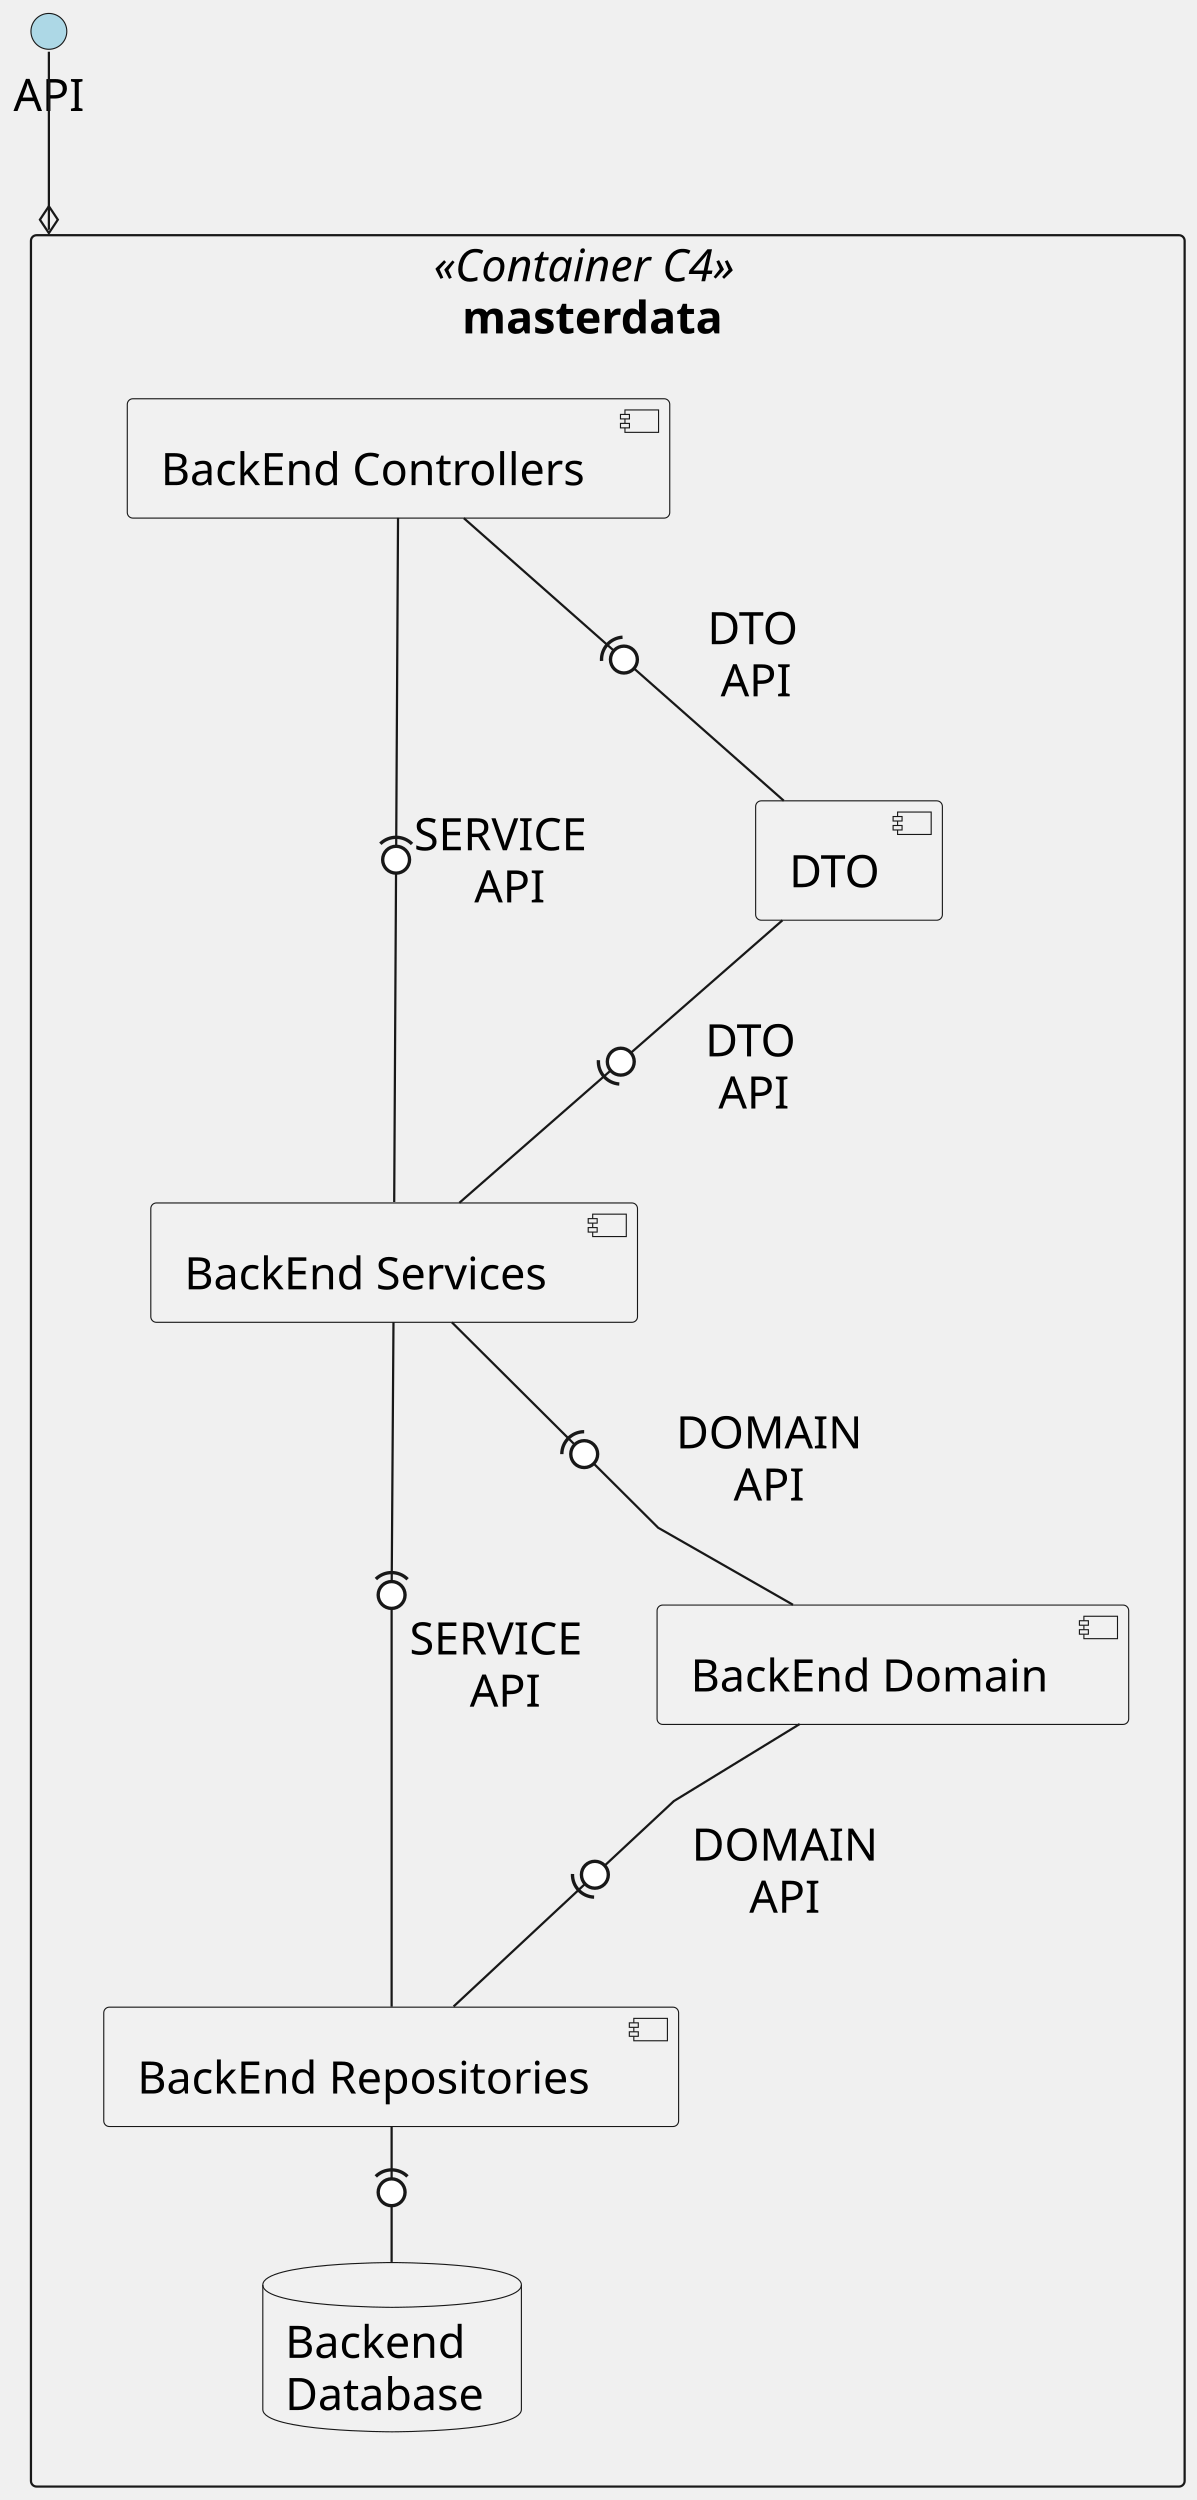
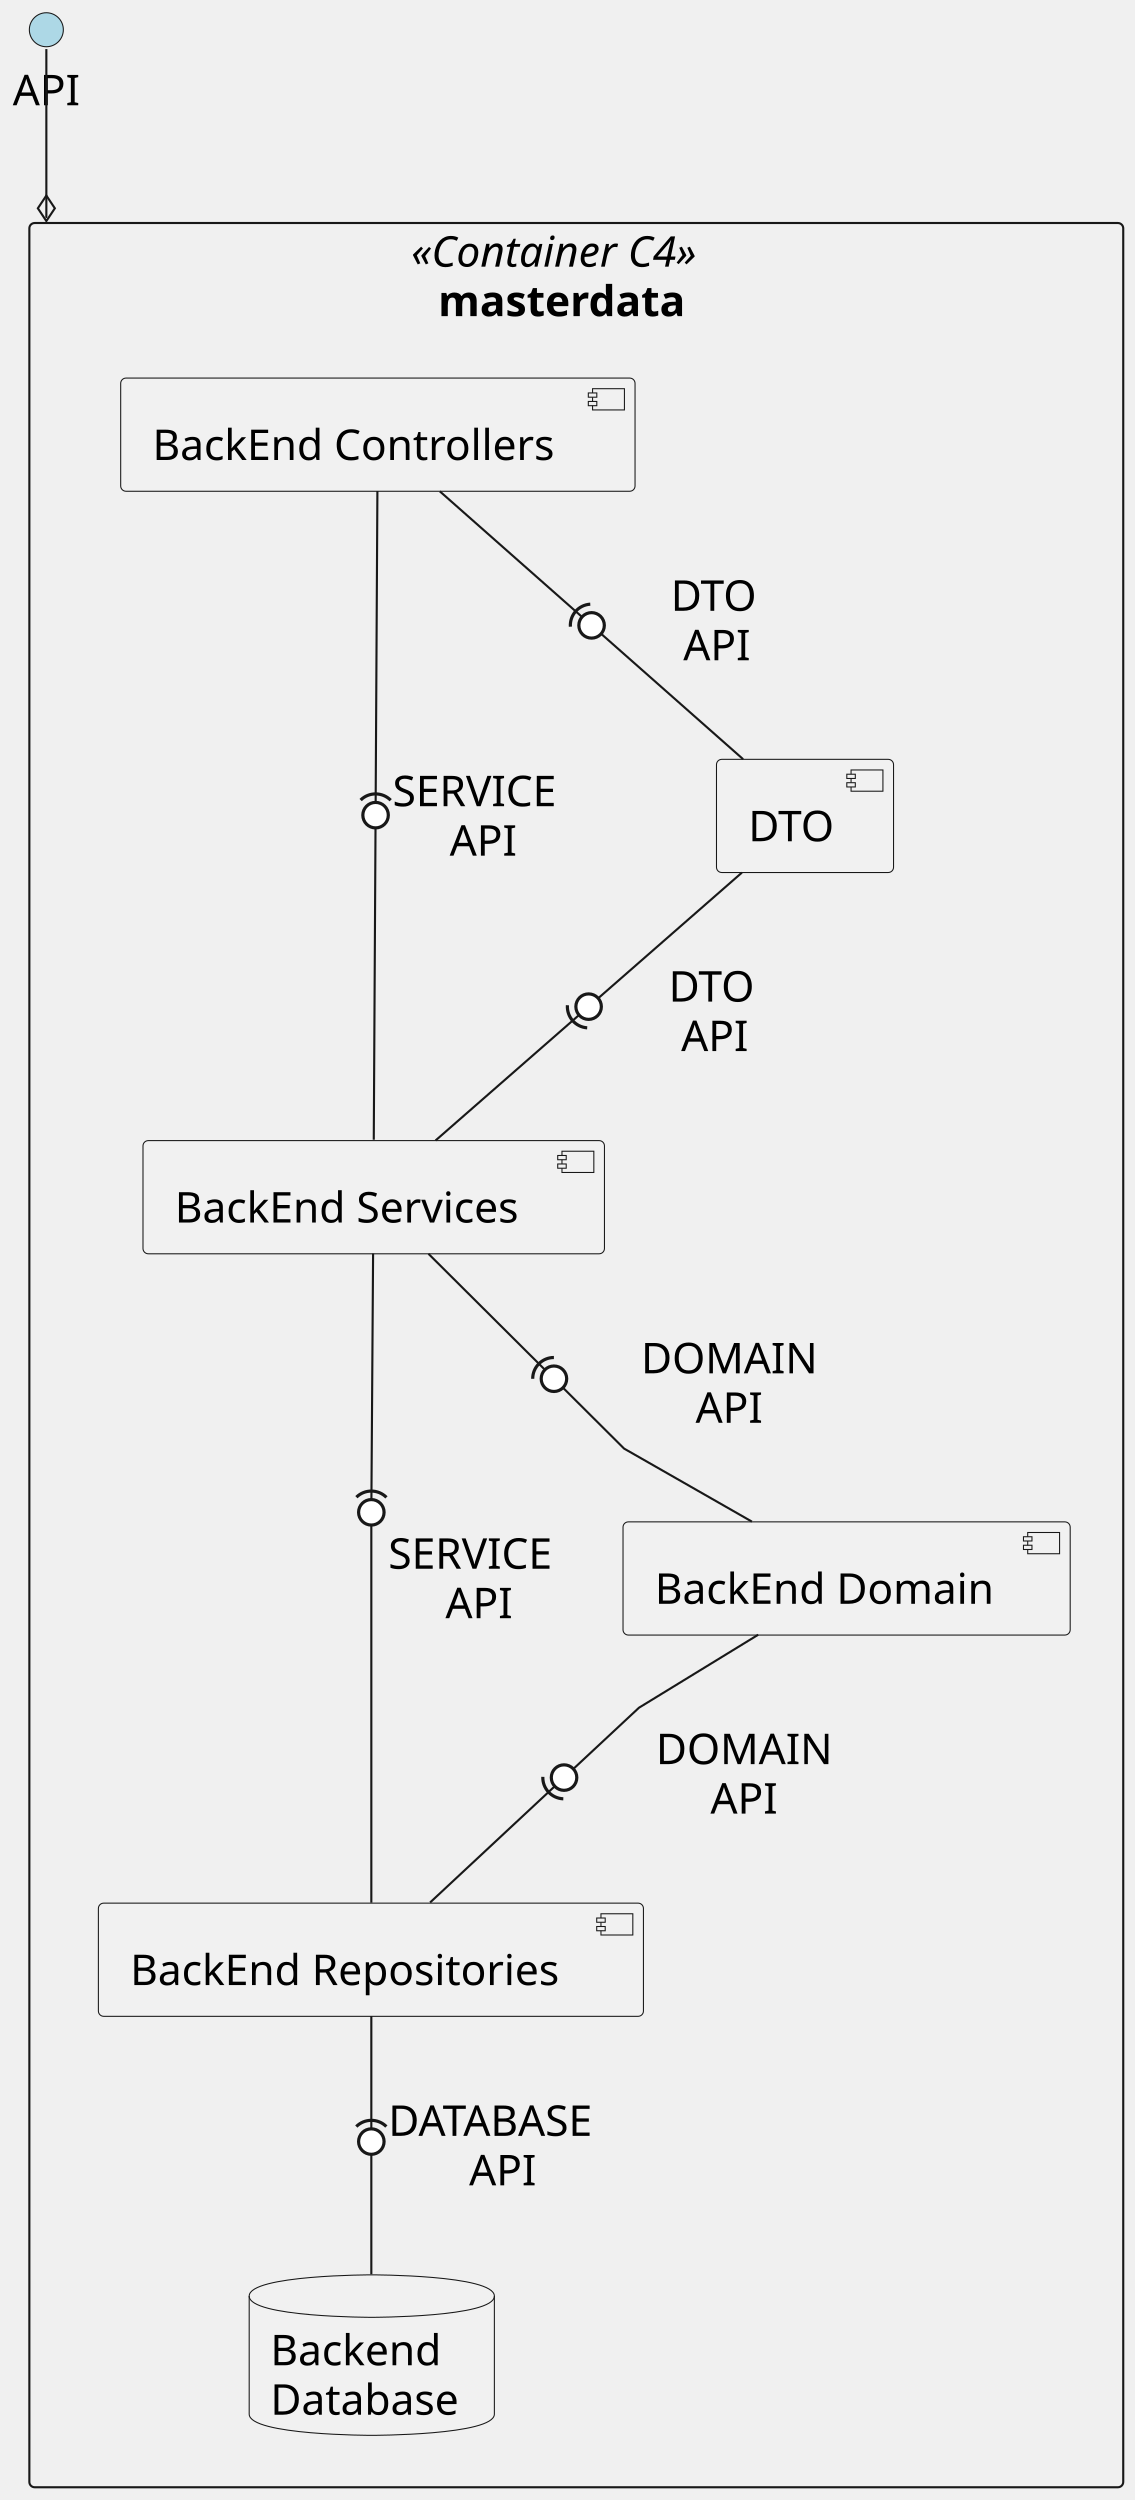
- <svg xmlns="http://www.w3.org/2000/svg" contentStyleType="text/css" data-diagram-type="DESCRIPTION" height="1116px" preserveAspectRatio="none" style="width:534px;height:1116px;background:#FFFFFF;" version="1.1" viewBox="0 0 534 1116" width="534px" zoomAndPan="magnify">
+ <svg xmlns="http://www.w3.org/2000/svg" contentStyleType="text/css" data-diagram-type="DESCRIPTION" height="1177px" preserveAspectRatio="none" style="width:534px;height:1177px;background:#FFFFFF;" version="1.1" viewBox="0 0 534 1177" width="534px" zoomAndPan="magnify">
  <defs />
  <g>
    <g class="cluster" data-entity="masterdata" data-source-line="5" data-uid="ent0003" id="cluster_masterdata">
-       <rect fill="none" height="1005" rx="2.5" ry="2.5" style="stroke:#181818;stroke-width:1;" width="515" x="13.82" y="105" />
+       <rect fill="none" height="1066" rx="2.5" ry="2.5" style="stroke:#181818;stroke-width:1;" width="515" x="13.82" y="105" />
      <text fill="#000000" font-family="sans-serif" font-size="20" font-style="italic" lengthAdjust="spacing" textLength="155.469" x="193.586" y="125.564">«Container C4»</text>
      <text fill="#000000" font-family="sans-serif" font-size="20" font-weight="bold" lengthAdjust="spacing" textLength="130.098" x="206.272" y="148.846">masterdata</text>
    </g>
    <g class="entity" data-entity="controller" data-source-line="10" data-uid="ent0006" id="entity_controller">
      <rect fill="#F1F1F1" height="53.281" rx="2.5" ry="2.5" style="stroke:#181818;stroke-width:0.5;" width="242.158" x="56.82" y="178" />
      <rect fill="#F1F1F1" height="10" style="stroke:#181818;stroke-width:0.5;" width="15" x="278.978" y="183" />
      <rect fill="#F1F1F1" height="2" style="stroke:#181818;stroke-width:0.5;" width="4" x="276.978" y="185" />
      <rect fill="#F1F1F1" height="2" style="stroke:#181818;stroke-width:0.5;" width="4" x="276.978" y="189" />
      <text fill="#000000" font-family="sans-serif" font-size="20" lengthAdjust="spacing" textLength="202.158" x="71.82" y="216.565">BackEnd Controllers</text>
    </g>
    <g class="entity" data-entity="service" data-source-line="12" data-uid="ent0007" id="entity_service">
      <rect fill="#F1F1F1" height="53.281" rx="2.5" ry="2.5" style="stroke:#181818;stroke-width:0.5;" width="217.256" x="67.32" y="537" />
      <rect fill="#F1F1F1" height="10" style="stroke:#181818;stroke-width:0.5;" width="15" x="264.576" y="542" />
      <rect fill="#F1F1F1" height="2" style="stroke:#181818;stroke-width:0.5;" width="4" x="262.576" y="544" />
      <rect fill="#F1F1F1" height="2" style="stroke:#181818;stroke-width:0.5;" width="4" x="262.576" y="548" />
      <text fill="#000000" font-family="sans-serif" font-size="20" lengthAdjust="spacing" textLength="177.256" x="82.32" y="575.564">BackEnd Services</text>
    </g>
    <g class="entity" data-entity="repository" data-source-line="15" data-uid="ent0009" id="entity_repository">
      <rect fill="#F1F1F1" height="53.281" rx="2.5" ry="2.5" style="stroke:#181818;stroke-width:0.5;" width="256.611" x="46.32" y="896" />
      <rect fill="#F1F1F1" height="10" style="stroke:#181818;stroke-width:0.5;" width="15" x="282.932" y="901" />
      <rect fill="#F1F1F1" height="2" style="stroke:#181818;stroke-width:0.5;" width="4" x="280.932" y="903" />
      <rect fill="#F1F1F1" height="2" style="stroke:#181818;stroke-width:0.5;" width="4" x="280.932" y="907" />
      <text fill="#000000" font-family="sans-serif" font-size="20" lengthAdjust="spacing" textLength="216.611" x="61.32" y="934.564">BackEnd Repositories</text>
    </g>
    <g class="entity" data-entity="dtos" data-source-line="18" data-uid="ent0011" id="entity_dtos">
      <rect fill="#F1F1F1" height="53.281" rx="2.5" ry="2.5" style="stroke:#181818;stroke-width:0.5;" width="83.359" x="337.32" y="357.5" />
      <rect fill="#F1F1F1" height="10" style="stroke:#181818;stroke-width:0.5;" width="15" x="400.68" y="362.5" />
      <rect fill="#F1F1F1" height="2" style="stroke:#181818;stroke-width:0.5;" width="4" x="398.68" y="364.5" />
      <rect fill="#F1F1F1" height="2" style="stroke:#181818;stroke-width:0.5;" width="4" x="398.68" y="368.5" />
      <text fill="#000000" font-family="sans-serif" font-size="20" lengthAdjust="spacing" textLength="43.359" x="352.32" y="396.065">DTO</text>
    </g>
    <g class="entity" data-entity="domain" data-source-line="19" data-uid="ent0012" id="entity_domain">
      <rect fill="#F1F1F1" height="53.281" rx="2.5" ry="2.5" style="stroke:#181818;stroke-width:0.5;" width="210.527" x="293.32" y="716.5" />
      <rect fill="#F1F1F1" height="10" style="stroke:#181818;stroke-width:0.5;" width="15" x="483.848" y="721.5" />
      <rect fill="#F1F1F1" height="2" style="stroke:#181818;stroke-width:0.5;" width="4" x="481.848" y="723.5" />
      <rect fill="#F1F1F1" height="2" style="stroke:#181818;stroke-width:0.5;" width="4" x="481.848" y="727.5" />
      <text fill="#000000" font-family="sans-serif" font-size="20" lengthAdjust="spacing" textLength="170.527" x="308.32" y="755.064">BackEnd Domain</text>
    </g>
    <g class="entity" data-entity="database" data-source-line="20" data-uid="ent0013" id="entity_database">
-       <path d="M117.32,1020 C117.32,1010 175.035,1010 175.035,1010 C175.035,1010 232.75,1010 232.75,1020 L232.75,1075.562 C232.75,1085.562 175.035,1085.562 175.035,1085.562 C175.035,1085.562 117.32,1085.562 117.32,1075.562 L117.32,1020" fill="#F1F1F1" style="stroke:#181818;stroke-width:0.5;" />
-       <path d="M117.32,1020 C117.32,1030 175.035,1030 175.035,1030 C175.035,1030 232.75,1030 232.75,1020" fill="none" style="stroke:#181818;stroke-width:0.5;" />
-       <text fill="#000000" font-family="sans-serif" font-size="20" lengthAdjust="spacing" textLength="86.231" x="127.32" y="1052.564">Backend</text>
-       <text fill="#000000" font-family="sans-serif" font-size="20" lengthAdjust="spacing" textLength="95.43" x="127.32" y="1075.846">Database</text>
+       <path d="M117.32,1081 C117.32,1071 175.035,1071 175.035,1071 C175.035,1071 232.75,1071 232.75,1081 L232.75,1136.562 C232.75,1146.562 175.035,1146.562 175.035,1146.562 C175.035,1146.562 117.32,1146.562 117.32,1136.562 L117.32,1081" fill="#F1F1F1" style="stroke:#181818;stroke-width:0.5;" />
+       <path d="M117.32,1081 C117.32,1091 175.035,1091 175.035,1091 C175.035,1091 232.75,1091 232.75,1081" fill="none" style="stroke:#181818;stroke-width:0.5;" />
+       <text fill="#000000" font-family="sans-serif" font-size="20" lengthAdjust="spacing" textLength="86.231" x="127.32" y="1113.564">Backend</text>
+       <text fill="#000000" font-family="sans-serif" font-size="20" lengthAdjust="spacing" textLength="95.43" x="127.32" y="1136.846">Database</text>
    </g>
    <g class="entity" data-entity="api" data-source-line="3" data-uid="ent0002" id="entity_api">
      <ellipse cx="21.82" cy="14" fill="#ADD8E6" rx="8" ry="8" style="stroke:#181818;stroke-width:0.5;" />
      <text fill="#000000" font-family="sans-serif" font-size="20" lengthAdjust="spacing" textLength="31.641" x="6" y="49.565">API</text>
    </g>
    <g class="link" data-entity-1="api" data-entity-2="masterdata" data-source-line="5" data-uid="lnk4" id="link_api_masterdata">
      <path d="M21.82,23.1 C21.82,31.98 21.82,47.415 21.82,65.641 C21.82,74.754 21.82,84.565 21.82,94.603 C21.82,97.112 21.82,99.636 21.82,102.166 C21.82,102.799 21.82,91.432 21.82,92.065" fill="none" id="api-to-masterdata" style="stroke:#181818;stroke-width:1;" />
      <polygon fill="none" points="21.82,104.065,25.82,98.065,21.82,92.065,17.82,98.065,21.82,104.065" style="stroke:#181818;stroke-width:1;" />
    </g>
    <g class="link" data-entity-1="controller" data-entity-2="dtos" data-source-line="28" data-uid="lnk14" id="link_controller_dtos">
      <path d="M207.05,231.31 C245.26,265.06 311.81,323.83 349.88,357.45" fill="none" id="controller-dtos" style="stroke:#181818;stroke-width:1;" />
      <text fill="#000000" font-family="sans-serif" font-size="20" lengthAdjust="spacing" textLength="43.359" x="315.82" y="287.565">DTO</text>
      <text fill="#000000" font-family="sans-serif" font-size="20" lengthAdjust="spacing" textLength="31.641" x="321.68" y="310.846">API</text>
      <path d="M277.898,284.448 A10,10 0 0 0 268.537 295.048" fill="none" style="stroke:#181818;stroke-width:1.5;" />
      <ellipse cx="278.518" cy="294.429" fill="#FFFFFF" rx="6" ry="6" style="stroke:#181818;stroke-width:1.5;" />
    </g>
    <g class="link" data-entity-1="controller" data-entity-2="service" data-source-line="29" data-uid="lnk15" id="link_controller_service">
      <path d="M177.68,231.17 C177.31,296.88 176.33,470.6 175.97,536.58" fill="none" id="controller-service" style="stroke:#181818;stroke-width:1;" />
      <text fill="#000000" font-family="sans-serif" font-size="20" lengthAdjust="spacing" textLength="85.41" x="184.82" y="379.565">SERVICE</text>
      <text fill="#000000" font-family="sans-serif" font-size="20" lengthAdjust="spacing" textLength="31.641" x="211.705" y="402.846">API</text>
      <path d="M183.932,376.743 A10,10 0 0 0 169.79 376.663" fill="none" style="stroke:#181818;stroke-width:1.5;" />
      <ellipse cx="176.822" cy="383.774" fill="#FFFFFF" rx="6" ry="6" style="stroke:#181818;stroke-width:1.5;" />
    </g>
    <g class="link" data-entity-1="dtos" data-entity-2="service" data-source-line="34" data-uid="lnk20" id="link_dtos_service">
      <path d="M349.3,410.81 C310.7,444.56 243.5,503.33 205.04,536.95" fill="none" id="dtos-service" style="stroke:#181818;stroke-width:1;" />
      <text fill="#000000" font-family="sans-serif" font-size="20" lengthAdjust="spacing" textLength="43.359" x="314.82" y="471.565">DTO</text>
      <text fill="#000000" font-family="sans-serif" font-size="20" lengthAdjust="spacing" textLength="31.641" x="320.68" y="494.846">API</text>
      <path d="M267.14,473.26 A10,10 0 0 0 276.45 483.906" fill="none" style="stroke:#181818;stroke-width:1.5;" />
      <ellipse cx="277.118" cy="473.929" fill="#FFFFFF" rx="6" ry="6" style="stroke:#181818;stroke-width:1.5;" />
    </g>
    <g class="link" data-entity-1="service" data-entity-2="repository" data-source-line="39" data-uid="lnk25" id="link_service_repository">
      <path d="M175.65,590.19 C175.36,632.45 174.82,712 174.82,712 C174.82,712 174.82,839.87 174.82,895.81" fill="none" id="service-repository" style="stroke:#181818;stroke-width:1;" />
      <text fill="#000000" font-family="sans-serif" font-size="20" lengthAdjust="spacing" textLength="85.41" x="182.82" y="738.564">SERVICE</text>
      <text fill="#000000" font-family="sans-serif" font-size="20" lengthAdjust="spacing" textLength="31.641" x="209.705" y="761.846">API</text>
      <path d="M181.939,704.977 A10,10 0 0 0 167.798 704.881" fill="none" style="stroke:#181818;stroke-width:1.5;" />
      <ellipse cx="174.82" cy="712" fill="#FFFFFF" rx="6" ry="6" style="stroke:#181818;stroke-width:1.5;" />
    </g>
    <g class="link" data-entity-1="service" data-entity-2="domain" data-source-line="40" data-uid="lnk26" id="link_service_domain">
      <path d="M201.72,590.29 C236.45,624.87 293.82,682 293.82,682 C293.82,682 325.45,700.07 353.99,716.38" fill="none" id="service-domain" style="stroke:#181818;stroke-width:1;" />
      <text fill="#000000" font-family="sans-serif" font-size="20" lengthAdjust="spacing" textLength="82.939" x="301.82" y="646.564">DOMAIN</text>
      <text fill="#000000" font-family="sans-serif" font-size="20" lengthAdjust="spacing" textLength="31.641" x="327.47" y="669.846">API</text>
      <path d="M260.773,639.112 A10,10 0 0 0 250.794 649.134" fill="none" style="stroke:#181818;stroke-width:1.5;" />
      <ellipse cx="260.794" cy="649.112" fill="#FFFFFF" rx="6" ry="6" style="stroke:#181818;stroke-width:1.5;" />
    </g>
    <g class="link" data-entity-1="domain" data-entity-2="repository" data-source-line="41" data-uid="lnk28" id="link_domain_repository">
      <path d="M356.97,769.62 C330.34,785.93 300.82,804 300.82,804 C300.82,804 239.56,861.13 202.47,895.71" fill="none" id="domain-repository" style="stroke:#181818;stroke-width:1;" />
      <text fill="#000000" font-family="sans-serif" font-size="20" lengthAdjust="spacing" textLength="82.939" x="308.82" y="830.564">DOMAIN</text>
      <text fill="#000000" font-family="sans-serif" font-size="20" lengthAdjust="spacing" textLength="31.641" x="334.47" y="853.846">API</text>
      <path d="M255.56,836.538 A10,10 0 0 0 265.205 846.881" fill="none" style="stroke:#181818;stroke-width:1.5;" />
      <ellipse cx="265.554" cy="836.888" fill="#FFFFFF" rx="6" ry="6" style="stroke:#181818;stroke-width:1.5;" />
    </g>
    <g class="link" data-entity-1="repository" data-entity-2="database" data-source-line="46" data-uid="lnk34" id="link_repository_database">
-       <path d="M174.82,949.09 C174.82,966.61 174.82,990.13 174.82,1009.73" fill="none" id="repository-database" style="stroke:#181818;stroke-width:1;" />
-       <path d="M181.891,971.559 A10,10 0 0 0 167.749 971.559" fill="none" style="stroke:#181818;stroke-width:1.5;" />
-       <ellipse cx="174.82" cy="978.63" fill="#FFFFFF" rx="6" ry="6" style="stroke:#181818;stroke-width:1.5;" />
+       <path d="M174.82,949.15 C174.82,980.74 174.82,1034.63 174.82,1070.77" fill="none" id="repository-database" style="stroke:#181818;stroke-width:1;" />
+       <text fill="#000000" font-family="sans-serif" font-size="20" lengthAdjust="spacing" textLength="107.715" x="182.82" y="1005.564">DATABASE</text>
+       <text fill="#000000" font-family="sans-serif" font-size="20" lengthAdjust="spacing" textLength="31.641" x="220.857" y="1028.846">API</text>
+       <path d="M181.891,1001.183 A10,10 0 0 0 167.749 1001.183" fill="none" style="stroke:#181818;stroke-width:1.5;" />
+       <ellipse cx="174.82" cy="1008.254" fill="#FFFFFF" rx="6" ry="6" style="stroke:#181818;stroke-width:1.5;" />
    </g>
  </g>
</svg>
